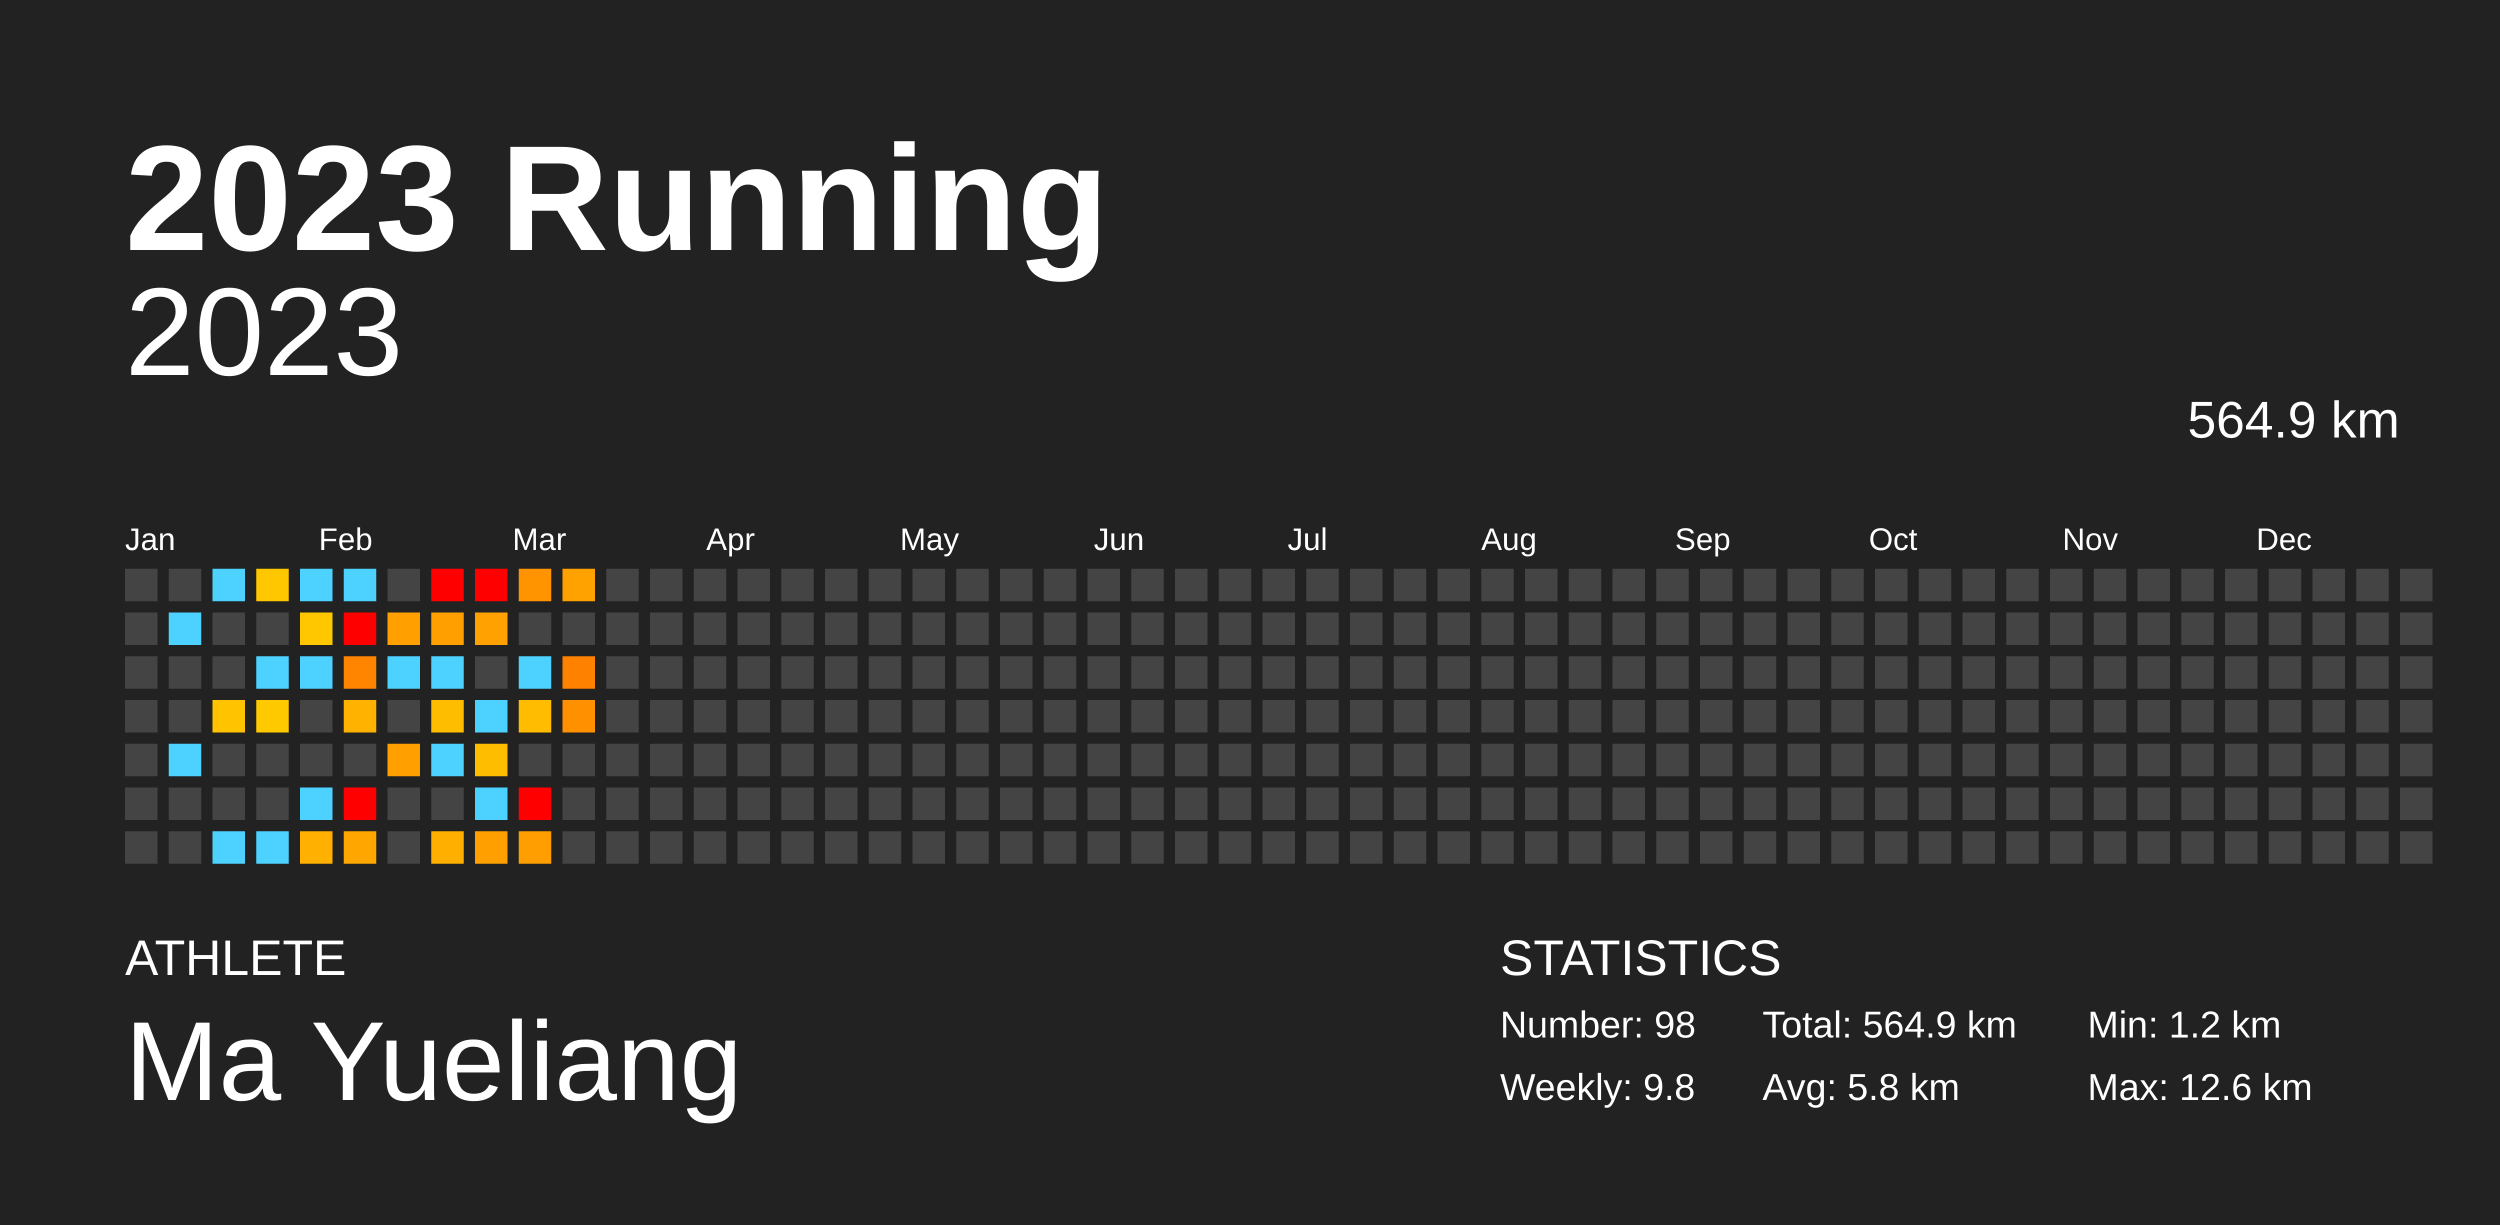
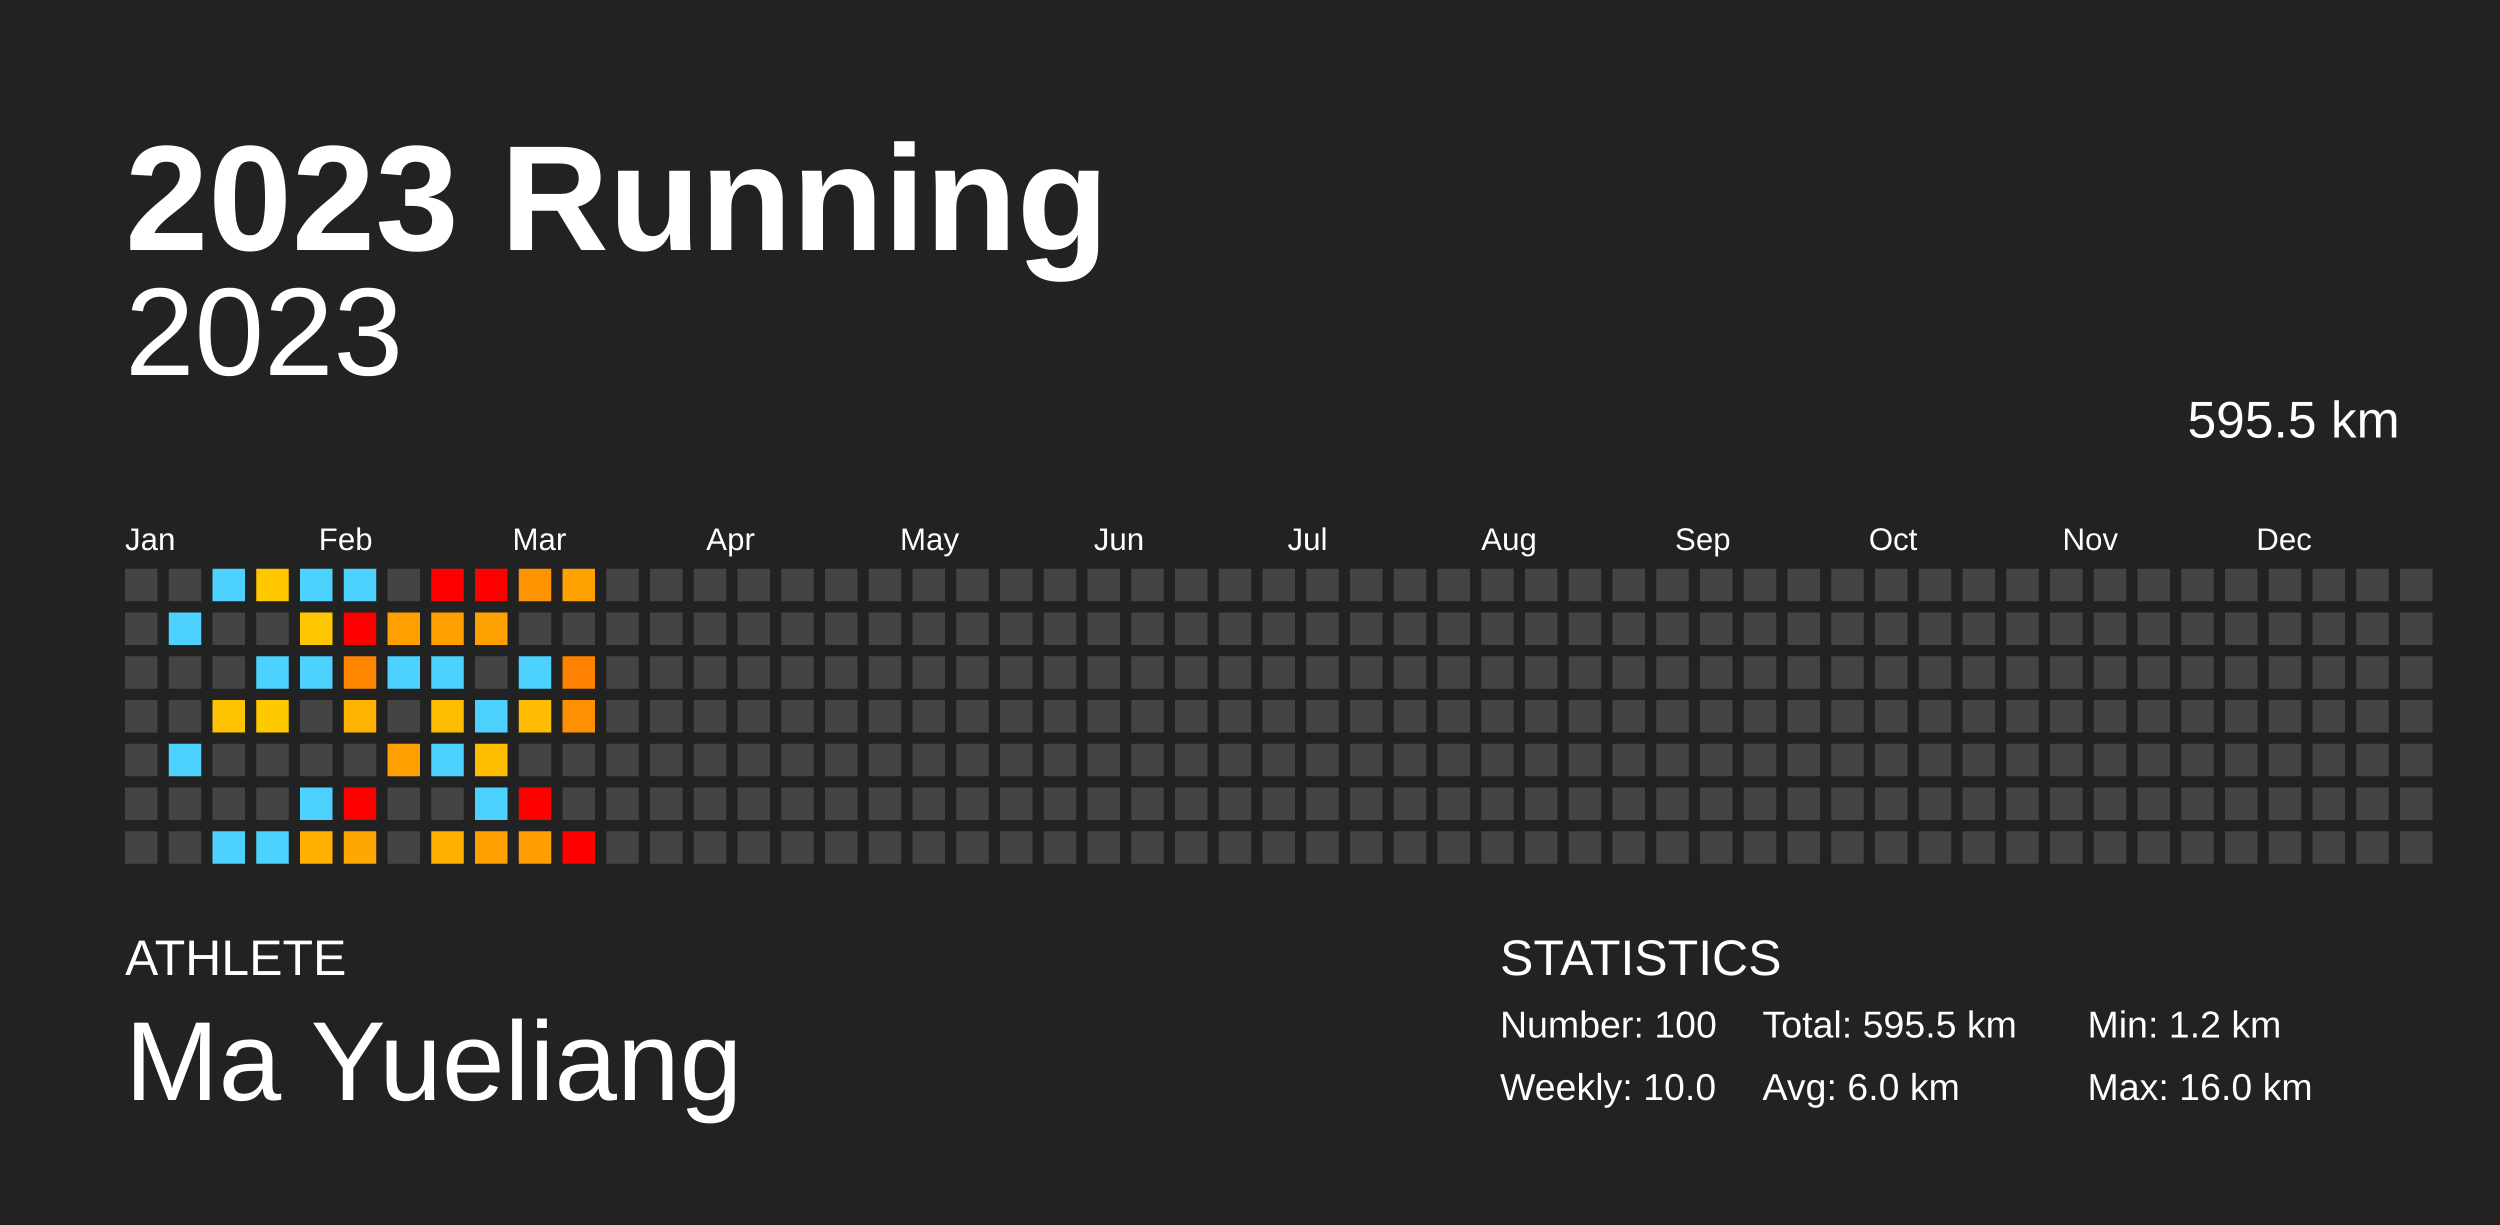
<svg xmlns="http://www.w3.org/2000/svg" baseProfile="full" height="98mm" version="1.1" viewBox="0,0,200,98" width="200mm">
  <defs />
  <rect fill="#222222" height="98" width="200" x="0" y="0" />
  <text fill="#FFFFFF" style="font-size:12px; font-family:Arial; font-weight:bold;" x="10" y="20">2023 Running</text>
  <text fill="#FFFFFF" style="font-size:4px; font-family:Arial" x="10" y="78">ATHLETE</text>
  <text fill="#FFFFFF" style="font-size:9px; font-family:Arial" x="10" y="88">Ma Yueliang</text>
  <text fill="#FFFFFF" style="font-size:4px; font-family:Arial" x="120" y="78">STATISTICS</text>
-   <text fill="#FFFFFF" style="font-size:3px; font-family:Arial" x="120" y="83">Number: 98</text>
-   <text fill="#FFFFFF" style="font-size:3px; font-family:Arial" x="120" y="88">Weekly: 9.8</text>
-   <text fill="#FFFFFF" style="font-size:3px; font-family:Arial" x="141" y="83">Total: 564.9 km</text>
-   <text fill="#FFFFFF" style="font-size:3px; font-family:Arial" x="141" y="88">Avg: 5.8 km</text>
+   <text fill="#FFFFFF" style="font-size:3px; font-family:Arial" x="120" y="83">Number: 100</text>
+   <text fill="#FFFFFF" style="font-size:3px; font-family:Arial" x="120" y="88">Weekly: 10.0</text>
+   <text fill="#FFFFFF" style="font-size:3px; font-family:Arial" x="141" y="83">Total: 595.5 km</text>
+   <text fill="#FFFFFF" style="font-size:3px; font-family:Arial" x="141" y="88">Avg: 6.0 km</text>
  <text fill="#FFFFFF" style="font-size:3px; font-family:Arial" x="167" y="83">Min: 1.2 km</text>
-   <text fill="#FFFFFF" style="font-size:3px; font-family:Arial" x="167" y="88">Max: 12.6 km</text>
+   <text fill="#FFFFFF" style="font-size:3px; font-family:Arial" x="167" y="88">Max: 16.0 km</text>
  <text alignment-baseline="hanging" fill="#FFFFFF" style="font-size:10.0px; font-family:Arial;" x="10" y="30">2023</text>
-   <text alignment-baseline="hanging" fill="#FFFFFF" style="font-size:4.125px; font-family:Arial;" x="175" y="35">564.9 km</text>
+   <text alignment-baseline="hanging" fill="#FFFFFF" style="font-size:4.125px; font-family:Arial;" x="175" y="35">595.5 km</text>
  <text fill="#FFFFFF" style="font-size:2.5px; font-family:Arial" x="10.0" y="44">Jan</text>
  <text fill="#FFFFFF" style="font-size:2.5px; font-family:Arial" x="25.5" y="44">Feb</text>
  <text fill="#FFFFFF" style="font-size:2.5px; font-family:Arial" x="41.0" y="44">Mar</text>
  <text fill="#FFFFFF" style="font-size:2.5px; font-family:Arial" x="56.5" y="44">Apr</text>
  <text fill="#FFFFFF" style="font-size:2.5px; font-family:Arial" x="72.0" y="44">May</text>
  <text fill="#FFFFFF" style="font-size:2.5px; font-family:Arial" x="87.5" y="44">Jun</text>
  <text fill="#FFFFFF" style="font-size:2.5px; font-family:Arial" x="103.0" y="44">Jul</text>
  <text fill="#FFFFFF" style="font-size:2.5px; font-family:Arial" x="118.5" y="44">Aug</text>
  <text fill="#FFFFFF" style="font-size:2.5px; font-family:Arial" x="134.0" y="44">Sep</text>
  <text fill="#FFFFFF" style="font-size:2.5px; font-family:Arial" x="149.5" y="44">Oct</text>
  <text fill="#FFFFFF" style="font-size:2.5px; font-family:Arial" x="165.0" y="44">Nov</text>
  <text fill="#FFFFFF" style="font-size:2.5px; font-family:Arial" x="180.5" y="44">Dec</text>
  <rect fill="#444444" height="2.6" width="2.6" x="10.0" y="45.5" />
  <rect fill="#444444" height="2.6" width="2.6" x="10.0" y="49.0" />
  <rect fill="#444444" height="2.6" width="2.6" x="10.0" y="52.5" />
  <rect fill="#444444" height="2.6" width="2.6" x="10.0" y="56.0" />
  <rect fill="#444444" height="2.6" width="2.6" x="10.0" y="59.5" />
  <rect fill="#444444" height="2.6" width="2.6" x="10.0" y="63.0" />
  <rect fill="#444444" height="2.6" width="2.6" x="10.0" y="66.5" />
  <rect fill="#444444" height="2.6" width="2.6" x="13.5" y="45.5" />
  <rect fill="#4dd2ff" height="2.6" width="2.6" x="13.5" y="49.0" />
  <rect fill="#444444" height="2.6" width="2.6" x="13.5" y="52.5" />
  <rect fill="#444444" height="2.6" width="2.6" x="13.5" y="56.0" />
  <rect fill="#4dd2ff" height="2.6" width="2.6" x="13.5" y="59.5" />
  <rect fill="#444444" height="2.6" width="2.6" x="13.5" y="63.0" />
  <rect fill="#444444" height="2.6" width="2.6" x="13.5" y="66.5" />
  <rect fill="#4dd2ff" height="2.6" width="2.6" x="17.0" y="45.5" />
  <rect fill="#444444" height="2.6" width="2.6" x="17.0" y="49.0" />
  <rect fill="#444444" height="2.6" width="2.6" x="17.0" y="52.5" />
  <rect fill="#ffc300" height="2.6" width="2.6" x="17.0" y="56.0" />
  <rect fill="#444444" height="2.6" width="2.6" x="17.0" y="59.5" />
  <rect fill="#444444" height="2.6" width="2.6" x="17.0" y="63.0" />
  <rect fill="#4dd2ff" height="2.6" width="2.6" x="17.0" y="66.5" />
  <rect fill="#ffc700" height="2.6" width="2.6" x="20.5" y="45.5" />
  <rect fill="#444444" height="2.6" width="2.6" x="20.5" y="49.0" />
  <rect fill="#4dd2ff" height="2.6" width="2.6" x="20.5" y="52.5" />
  <rect fill="#ffc900" height="2.6" width="2.6" x="20.5" y="56.0" />
  <rect fill="#444444" height="2.6" width="2.6" x="20.5" y="59.5" />
  <rect fill="#444444" height="2.6" width="2.6" x="20.5" y="63.0" />
  <rect fill="#4dd2ff" height="2.6" width="2.6" x="20.5" y="66.5" />
  <rect fill="#4dd2ff" height="2.6" width="2.6" x="24.0" y="45.5" />
  <rect fill="#ffc700" height="2.6" width="2.6" x="24.0" y="49.0" />
  <rect fill="#4dd2ff" height="2.6" width="2.6" x="24.0" y="52.5" />
  <rect fill="#444444" height="2.6" width="2.6" x="24.0" y="56.0" />
  <rect fill="#444444" height="2.6" width="2.6" x="24.0" y="59.5" />
  <rect fill="#4dd2ff" height="2.6" width="2.6" x="24.0" y="63.0" />
  <rect fill="#ffb000" height="2.6" width="2.6" x="24.0" y="66.5" />
  <rect fill="#4dd2ff" height="2.6" width="2.6" x="27.5" y="45.5" />
  <rect fill="red" height="2.6" width="2.6" x="27.5" y="49.0" />
  <rect fill="#ff8400" height="2.6" width="2.6" x="27.5" y="52.5" />
  <rect fill="#ffb300" height="2.6" width="2.6" x="27.5" y="56.0" />
  <rect fill="#444444" height="2.6" width="2.6" x="27.5" y="59.5" />
  <rect fill="red" height="2.6" width="2.6" x="27.5" y="63.0" />
  <rect fill="#ffa700" height="2.6" width="2.6" x="27.5" y="66.5" />
  <rect fill="#444444" height="2.6" width="2.6" x="31.0" y="45.5" />
  <rect fill="#ff9f00" height="2.6" width="2.6" x="31.0" y="49.0" />
  <rect fill="#4dd2ff" height="2.6" width="2.6" x="31.0" y="52.5" />
  <rect fill="#444444" height="2.6" width="2.6" x="31.0" y="56.0" />
  <rect fill="#ffa000" height="2.6" width="2.6" x="31.0" y="59.5" />
  <rect fill="#444444" height="2.6" width="2.6" x="31.0" y="63.0" />
  <rect fill="#444444" height="2.6" width="2.6" x="31.0" y="66.5" />
  <rect fill="red" height="2.6" width="2.6" x="34.5" y="45.5" />
  <rect fill="#ff9f00" height="2.6" width="2.6" x="34.5" y="49.0" />
  <rect fill="#4dd2ff" height="2.6" width="2.6" x="34.5" y="52.5" />
  <rect fill="#ffbd00" height="2.6" width="2.6" x="34.5" y="56.0" />
  <rect fill="#4dd2ff" height="2.6" width="2.6" x="34.5" y="59.5" />
  <rect fill="#444444" height="2.6" width="2.6" x="34.5" y="63.0" />
  <rect fill="#ffaf00" height="2.6" width="2.6" x="34.5" y="66.5" />
  <rect fill="red" height="2.6" width="2.6" x="38.0" y="45.5" />
  <rect fill="#ffa100" height="2.6" width="2.6" x="38.0" y="49.0" />
  <rect fill="#444444" height="2.6" width="2.6" x="38.0" y="52.5" />
  <rect fill="#4dd2ff" height="2.6" width="2.6" x="38.0" y="56.0" />
  <rect fill="#ffbd00" height="2.6" width="2.6" x="38.0" y="59.5" />
  <rect fill="#4dd2ff" height="2.6" width="2.6" x="38.0" y="63.0" />
  <rect fill="#ff9f00" height="2.6" width="2.6" x="38.0" y="66.5" />
  <rect fill="#ff9300" height="2.6" width="2.6" x="41.5" y="45.5" />
  <rect fill="#444444" height="2.6" width="2.6" x="41.5" y="49.0" />
  <rect fill="#4dd2ff" height="2.6" width="2.6" x="41.5" y="52.5" />
  <rect fill="#ffbc00" height="2.6" width="2.6" x="41.5" y="56.0" />
  <rect fill="#444444" height="2.6" width="2.6" x="41.5" y="59.5" />
  <rect fill="red" height="2.6" width="2.6" x="41.5" y="63.0" />
  <rect fill="#ff9e00" height="2.6" width="2.6" x="41.5" y="66.5" />
  <rect fill="#ffa200" height="2.6" width="2.6" x="45.0" y="45.5" />
  <rect fill="#444444" height="2.6" width="2.6" x="45.0" y="49.0" />
  <rect fill="#ff8100" height="2.6" width="2.6" x="45.0" y="52.5" />
  <rect fill="#ff9000" height="2.6" width="2.6" x="45.0" y="56.0" />
  <rect fill="#444444" height="2.6" width="2.6" x="45.0" y="59.5" />
  <rect fill="#444444" height="2.6" width="2.6" x="45.0" y="63.0" />
-   <rect fill="#444444" height="2.6" width="2.6" x="45.0" y="66.5" />
+   <rect fill="red" height="2.6" width="2.6" x="45.0" y="66.5" />
  <rect fill="#444444" height="2.6" width="2.6" x="48.5" y="45.5" />
  <rect fill="#444444" height="2.6" width="2.6" x="48.5" y="49.0" />
  <rect fill="#444444" height="2.6" width="2.6" x="48.5" y="52.5" />
  <rect fill="#444444" height="2.6" width="2.6" x="48.5" y="56.0" />
  <rect fill="#444444" height="2.6" width="2.6" x="48.5" y="59.5" />
  <rect fill="#444444" height="2.6" width="2.6" x="48.5" y="63.0" />
  <rect fill="#444444" height="2.6" width="2.6" x="48.5" y="66.5" />
  <rect fill="#444444" height="2.6" width="2.6" x="52.0" y="45.5" />
  <rect fill="#444444" height="2.6" width="2.6" x="52.0" y="49.0" />
  <rect fill="#444444" height="2.6" width="2.6" x="52.0" y="52.5" />
  <rect fill="#444444" height="2.6" width="2.6" x="52.0" y="56.0" />
  <rect fill="#444444" height="2.6" width="2.6" x="52.0" y="59.5" />
  <rect fill="#444444" height="2.6" width="2.6" x="52.0" y="63.0" />
  <rect fill="#444444" height="2.6" width="2.6" x="52.0" y="66.5" />
  <rect fill="#444444" height="2.6" width="2.6" x="55.5" y="45.5" />
  <rect fill="#444444" height="2.6" width="2.6" x="55.5" y="49.0" />
  <rect fill="#444444" height="2.6" width="2.6" x="55.5" y="52.5" />
  <rect fill="#444444" height="2.6" width="2.6" x="55.5" y="56.0" />
  <rect fill="#444444" height="2.6" width="2.6" x="55.5" y="59.5" />
  <rect fill="#444444" height="2.6" width="2.6" x="55.5" y="63.0" />
  <rect fill="#444444" height="2.6" width="2.6" x="55.5" y="66.5" />
  <rect fill="#444444" height="2.6" width="2.6" x="59.0" y="45.5" />
  <rect fill="#444444" height="2.6" width="2.6" x="59.0" y="49.0" />
  <rect fill="#444444" height="2.6" width="2.6" x="59.0" y="52.5" />
  <rect fill="#444444" height="2.6" width="2.6" x="59.0" y="56.0" />
  <rect fill="#444444" height="2.6" width="2.6" x="59.0" y="59.5" />
  <rect fill="#444444" height="2.6" width="2.6" x="59.0" y="63.0" />
  <rect fill="#444444" height="2.6" width="2.6" x="59.0" y="66.5" />
  <rect fill="#444444" height="2.6" width="2.6" x="62.5" y="45.5" />
  <rect fill="#444444" height="2.6" width="2.6" x="62.5" y="49.0" />
  <rect fill="#444444" height="2.6" width="2.6" x="62.5" y="52.5" />
  <rect fill="#444444" height="2.6" width="2.6" x="62.5" y="56.0" />
  <rect fill="#444444" height="2.6" width="2.6" x="62.5" y="59.5" />
  <rect fill="#444444" height="2.6" width="2.6" x="62.5" y="63.0" />
  <rect fill="#444444" height="2.6" width="2.6" x="62.5" y="66.5" />
  <rect fill="#444444" height="2.6" width="2.6" x="66.0" y="45.5" />
  <rect fill="#444444" height="2.6" width="2.6" x="66.0" y="49.0" />
  <rect fill="#444444" height="2.6" width="2.6" x="66.0" y="52.5" />
  <rect fill="#444444" height="2.6" width="2.6" x="66.0" y="56.0" />
  <rect fill="#444444" height="2.6" width="2.6" x="66.0" y="59.5" />
  <rect fill="#444444" height="2.6" width="2.6" x="66.0" y="63.0" />
  <rect fill="#444444" height="2.6" width="2.6" x="66.0" y="66.5" />
  <rect fill="#444444" height="2.6" width="2.6" x="69.5" y="45.5" />
  <rect fill="#444444" height="2.6" width="2.6" x="69.5" y="49.0" />
  <rect fill="#444444" height="2.6" width="2.6" x="69.5" y="52.5" />
  <rect fill="#444444" height="2.6" width="2.6" x="69.5" y="56.0" />
  <rect fill="#444444" height="2.6" width="2.6" x="69.5" y="59.5" />
  <rect fill="#444444" height="2.6" width="2.6" x="69.5" y="63.0" />
  <rect fill="#444444" height="2.6" width="2.6" x="69.5" y="66.5" />
  <rect fill="#444444" height="2.6" width="2.6" x="73.0" y="45.5" />
  <rect fill="#444444" height="2.6" width="2.6" x="73.0" y="49.0" />
  <rect fill="#444444" height="2.6" width="2.6" x="73.0" y="52.5" />
  <rect fill="#444444" height="2.6" width="2.6" x="73.0" y="56.0" />
  <rect fill="#444444" height="2.6" width="2.6" x="73.0" y="59.5" />
  <rect fill="#444444" height="2.6" width="2.6" x="73.0" y="63.0" />
  <rect fill="#444444" height="2.6" width="2.6" x="73.0" y="66.5" />
  <rect fill="#444444" height="2.6" width="2.6" x="76.5" y="45.5" />
  <rect fill="#444444" height="2.6" width="2.6" x="76.5" y="49.0" />
  <rect fill="#444444" height="2.6" width="2.6" x="76.5" y="52.5" />
  <rect fill="#444444" height="2.6" width="2.6" x="76.5" y="56.0" />
  <rect fill="#444444" height="2.6" width="2.6" x="76.5" y="59.5" />
  <rect fill="#444444" height="2.6" width="2.6" x="76.5" y="63.0" />
  <rect fill="#444444" height="2.6" width="2.6" x="76.5" y="66.5" />
  <rect fill="#444444" height="2.6" width="2.6" x="80.0" y="45.5" />
  <rect fill="#444444" height="2.6" width="2.6" x="80.0" y="49.0" />
  <rect fill="#444444" height="2.6" width="2.6" x="80.0" y="52.5" />
  <rect fill="#444444" height="2.6" width="2.6" x="80.0" y="56.0" />
  <rect fill="#444444" height="2.6" width="2.6" x="80.0" y="59.5" />
  <rect fill="#444444" height="2.6" width="2.6" x="80.0" y="63.0" />
  <rect fill="#444444" height="2.6" width="2.6" x="80.0" y="66.5" />
  <rect fill="#444444" height="2.6" width="2.6" x="83.5" y="45.5" />
  <rect fill="#444444" height="2.6" width="2.6" x="83.5" y="49.0" />
  <rect fill="#444444" height="2.6" width="2.6" x="83.5" y="52.5" />
  <rect fill="#444444" height="2.6" width="2.6" x="83.5" y="56.0" />
  <rect fill="#444444" height="2.6" width="2.6" x="83.5" y="59.5" />
  <rect fill="#444444" height="2.6" width="2.6" x="83.5" y="63.0" />
  <rect fill="#444444" height="2.6" width="2.6" x="83.5" y="66.5" />
  <rect fill="#444444" height="2.6" width="2.6" x="87.0" y="45.5" />
  <rect fill="#444444" height="2.6" width="2.6" x="87.0" y="49.0" />
  <rect fill="#444444" height="2.6" width="2.6" x="87.0" y="52.5" />
  <rect fill="#444444" height="2.6" width="2.6" x="87.0" y="56.0" />
  <rect fill="#444444" height="2.6" width="2.6" x="87.0" y="59.5" />
  <rect fill="#444444" height="2.6" width="2.6" x="87.0" y="63.0" />
  <rect fill="#444444" height="2.6" width="2.6" x="87.0" y="66.5" />
  <rect fill="#444444" height="2.6" width="2.6" x="90.5" y="45.5" />
  <rect fill="#444444" height="2.6" width="2.6" x="90.5" y="49.0" />
  <rect fill="#444444" height="2.6" width="2.6" x="90.5" y="52.5" />
  <rect fill="#444444" height="2.6" width="2.6" x="90.5" y="56.0" />
  <rect fill="#444444" height="2.6" width="2.6" x="90.5" y="59.5" />
  <rect fill="#444444" height="2.6" width="2.6" x="90.5" y="63.0" />
  <rect fill="#444444" height="2.6" width="2.6" x="90.5" y="66.5" />
  <rect fill="#444444" height="2.6" width="2.6" x="94.0" y="45.5" />
  <rect fill="#444444" height="2.6" width="2.6" x="94.0" y="49.0" />
  <rect fill="#444444" height="2.6" width="2.6" x="94.0" y="52.5" />
  <rect fill="#444444" height="2.6" width="2.6" x="94.0" y="56.0" />
  <rect fill="#444444" height="2.6" width="2.6" x="94.0" y="59.5" />
  <rect fill="#444444" height="2.6" width="2.6" x="94.0" y="63.0" />
  <rect fill="#444444" height="2.6" width="2.6" x="94.0" y="66.5" />
  <rect fill="#444444" height="2.6" width="2.6" x="97.5" y="45.5" />
  <rect fill="#444444" height="2.6" width="2.6" x="97.5" y="49.0" />
  <rect fill="#444444" height="2.6" width="2.6" x="97.5" y="52.5" />
  <rect fill="#444444" height="2.6" width="2.6" x="97.5" y="56.0" />
  <rect fill="#444444" height="2.6" width="2.6" x="97.5" y="59.5" />
  <rect fill="#444444" height="2.6" width="2.6" x="97.5" y="63.0" />
  <rect fill="#444444" height="2.6" width="2.6" x="97.5" y="66.5" />
  <rect fill="#444444" height="2.6" width="2.6" x="101.0" y="45.5" />
  <rect fill="#444444" height="2.6" width="2.6" x="101.0" y="49.0" />
  <rect fill="#444444" height="2.6" width="2.6" x="101.0" y="52.5" />
  <rect fill="#444444" height="2.6" width="2.6" x="101.0" y="56.0" />
  <rect fill="#444444" height="2.6" width="2.6" x="101.0" y="59.5" />
  <rect fill="#444444" height="2.6" width="2.6" x="101.0" y="63.0" />
  <rect fill="#444444" height="2.6" width="2.6" x="101.0" y="66.5" />
  <rect fill="#444444" height="2.6" width="2.6" x="104.5" y="45.5" />
  <rect fill="#444444" height="2.6" width="2.6" x="104.5" y="49.0" />
  <rect fill="#444444" height="2.6" width="2.6" x="104.5" y="52.5" />
  <rect fill="#444444" height="2.6" width="2.6" x="104.5" y="56.0" />
  <rect fill="#444444" height="2.6" width="2.6" x="104.5" y="59.5" />
  <rect fill="#444444" height="2.6" width="2.6" x="104.5" y="63.0" />
  <rect fill="#444444" height="2.6" width="2.6" x="104.5" y="66.5" />
  <rect fill="#444444" height="2.6" width="2.6" x="108.0" y="45.5" />
  <rect fill="#444444" height="2.6" width="2.6" x="108.0" y="49.0" />
  <rect fill="#444444" height="2.6" width="2.6" x="108.0" y="52.5" />
  <rect fill="#444444" height="2.6" width="2.6" x="108.0" y="56.0" />
  <rect fill="#444444" height="2.6" width="2.6" x="108.0" y="59.5" />
  <rect fill="#444444" height="2.6" width="2.6" x="108.0" y="63.0" />
  <rect fill="#444444" height="2.6" width="2.6" x="108.0" y="66.5" />
  <rect fill="#444444" height="2.6" width="2.6" x="111.5" y="45.5" />
  <rect fill="#444444" height="2.6" width="2.6" x="111.5" y="49.0" />
  <rect fill="#444444" height="2.6" width="2.6" x="111.5" y="52.5" />
  <rect fill="#444444" height="2.6" width="2.6" x="111.5" y="56.0" />
  <rect fill="#444444" height="2.6" width="2.6" x="111.5" y="59.5" />
  <rect fill="#444444" height="2.6" width="2.6" x="111.5" y="63.0" />
  <rect fill="#444444" height="2.6" width="2.6" x="111.5" y="66.5" />
  <rect fill="#444444" height="2.6" width="2.6" x="115.0" y="45.5" />
  <rect fill="#444444" height="2.6" width="2.6" x="115.0" y="49.0" />
  <rect fill="#444444" height="2.6" width="2.6" x="115.0" y="52.5" />
  <rect fill="#444444" height="2.6" width="2.6" x="115.0" y="56.0" />
  <rect fill="#444444" height="2.6" width="2.6" x="115.0" y="59.5" />
  <rect fill="#444444" height="2.6" width="2.6" x="115.0" y="63.0" />
  <rect fill="#444444" height="2.6" width="2.6" x="115.0" y="66.5" />
  <rect fill="#444444" height="2.6" width="2.6" x="118.5" y="45.5" />
  <rect fill="#444444" height="2.6" width="2.6" x="118.5" y="49.0" />
  <rect fill="#444444" height="2.6" width="2.6" x="118.5" y="52.5" />
  <rect fill="#444444" height="2.6" width="2.6" x="118.5" y="56.0" />
  <rect fill="#444444" height="2.6" width="2.6" x="118.5" y="59.5" />
  <rect fill="#444444" height="2.6" width="2.6" x="118.5" y="63.0" />
  <rect fill="#444444" height="2.6" width="2.6" x="118.5" y="66.5" />
  <rect fill="#444444" height="2.6" width="2.6" x="122.0" y="45.5" />
  <rect fill="#444444" height="2.6" width="2.6" x="122.0" y="49.0" />
  <rect fill="#444444" height="2.6" width="2.6" x="122.0" y="52.5" />
  <rect fill="#444444" height="2.6" width="2.6" x="122.0" y="56.0" />
  <rect fill="#444444" height="2.6" width="2.6" x="122.0" y="59.5" />
  <rect fill="#444444" height="2.6" width="2.6" x="122.0" y="63.0" />
  <rect fill="#444444" height="2.6" width="2.6" x="122.0" y="66.5" />
  <rect fill="#444444" height="2.6" width="2.6" x="125.5" y="45.5" />
  <rect fill="#444444" height="2.6" width="2.6" x="125.5" y="49.0" />
  <rect fill="#444444" height="2.6" width="2.6" x="125.5" y="52.5" />
  <rect fill="#444444" height="2.6" width="2.6" x="125.5" y="56.0" />
  <rect fill="#444444" height="2.6" width="2.6" x="125.5" y="59.5" />
  <rect fill="#444444" height="2.6" width="2.6" x="125.5" y="63.0" />
  <rect fill="#444444" height="2.6" width="2.6" x="125.5" y="66.5" />
  <rect fill="#444444" height="2.6" width="2.6" x="129.0" y="45.5" />
  <rect fill="#444444" height="2.6" width="2.6" x="129.0" y="49.0" />
  <rect fill="#444444" height="2.6" width="2.6" x="129.0" y="52.5" />
  <rect fill="#444444" height="2.6" width="2.6" x="129.0" y="56.0" />
  <rect fill="#444444" height="2.6" width="2.6" x="129.0" y="59.5" />
  <rect fill="#444444" height="2.6" width="2.6" x="129.0" y="63.0" />
  <rect fill="#444444" height="2.6" width="2.6" x="129.0" y="66.5" />
  <rect fill="#444444" height="2.6" width="2.6" x="132.5" y="45.5" />
  <rect fill="#444444" height="2.6" width="2.6" x="132.5" y="49.0" />
  <rect fill="#444444" height="2.6" width="2.6" x="132.5" y="52.5" />
  <rect fill="#444444" height="2.6" width="2.6" x="132.5" y="56.0" />
  <rect fill="#444444" height="2.6" width="2.6" x="132.5" y="59.5" />
  <rect fill="#444444" height="2.6" width="2.6" x="132.5" y="63.0" />
  <rect fill="#444444" height="2.6" width="2.6" x="132.5" y="66.5" />
  <rect fill="#444444" height="2.6" width="2.6" x="136.0" y="45.5" />
  <rect fill="#444444" height="2.6" width="2.6" x="136.0" y="49.0" />
  <rect fill="#444444" height="2.6" width="2.6" x="136.0" y="52.5" />
  <rect fill="#444444" height="2.6" width="2.6" x="136.0" y="56.0" />
  <rect fill="#444444" height="2.6" width="2.6" x="136.0" y="59.5" />
  <rect fill="#444444" height="2.6" width="2.6" x="136.0" y="63.0" />
  <rect fill="#444444" height="2.6" width="2.6" x="136.0" y="66.5" />
  <rect fill="#444444" height="2.6" width="2.6" x="139.5" y="45.5" />
  <rect fill="#444444" height="2.6" width="2.6" x="139.5" y="49.0" />
  <rect fill="#444444" height="2.6" width="2.6" x="139.5" y="52.5" />
  <rect fill="#444444" height="2.6" width="2.6" x="139.5" y="56.0" />
  <rect fill="#444444" height="2.6" width="2.6" x="139.5" y="59.5" />
  <rect fill="#444444" height="2.6" width="2.6" x="139.5" y="63.0" />
  <rect fill="#444444" height="2.6" width="2.6" x="139.5" y="66.5" />
  <rect fill="#444444" height="2.6" width="2.6" x="143.0" y="45.5" />
  <rect fill="#444444" height="2.6" width="2.6" x="143.0" y="49.0" />
  <rect fill="#444444" height="2.6" width="2.6" x="143.0" y="52.5" />
  <rect fill="#444444" height="2.6" width="2.6" x="143.0" y="56.0" />
  <rect fill="#444444" height="2.6" width="2.6" x="143.0" y="59.5" />
  <rect fill="#444444" height="2.6" width="2.6" x="143.0" y="63.0" />
  <rect fill="#444444" height="2.6" width="2.6" x="143.0" y="66.5" />
  <rect fill="#444444" height="2.6" width="2.6" x="146.5" y="45.5" />
  <rect fill="#444444" height="2.6" width="2.6" x="146.5" y="49.0" />
  <rect fill="#444444" height="2.6" width="2.6" x="146.5" y="52.5" />
  <rect fill="#444444" height="2.6" width="2.6" x="146.5" y="56.0" />
  <rect fill="#444444" height="2.6" width="2.6" x="146.5" y="59.5" />
  <rect fill="#444444" height="2.6" width="2.6" x="146.5" y="63.0" />
  <rect fill="#444444" height="2.6" width="2.6" x="146.5" y="66.5" />
  <rect fill="#444444" height="2.6" width="2.6" x="150.0" y="45.5" />
  <rect fill="#444444" height="2.6" width="2.6" x="150.0" y="49.0" />
  <rect fill="#444444" height="2.6" width="2.6" x="150.0" y="52.5" />
  <rect fill="#444444" height="2.6" width="2.6" x="150.0" y="56.0" />
  <rect fill="#444444" height="2.6" width="2.6" x="150.0" y="59.5" />
  <rect fill="#444444" height="2.6" width="2.6" x="150.0" y="63.0" />
  <rect fill="#444444" height="2.6" width="2.6" x="150.0" y="66.5" />
  <rect fill="#444444" height="2.6" width="2.6" x="153.5" y="45.5" />
  <rect fill="#444444" height="2.6" width="2.6" x="153.5" y="49.0" />
  <rect fill="#444444" height="2.6" width="2.6" x="153.5" y="52.5" />
  <rect fill="#444444" height="2.6" width="2.6" x="153.5" y="56.0" />
  <rect fill="#444444" height="2.6" width="2.6" x="153.5" y="59.5" />
  <rect fill="#444444" height="2.6" width="2.6" x="153.5" y="63.0" />
  <rect fill="#444444" height="2.6" width="2.6" x="153.5" y="66.5" />
  <rect fill="#444444" height="2.6" width="2.6" x="157.0" y="45.5" />
  <rect fill="#444444" height="2.6" width="2.6" x="157.0" y="49.0" />
  <rect fill="#444444" height="2.6" width="2.6" x="157.0" y="52.5" />
  <rect fill="#444444" height="2.6" width="2.6" x="157.0" y="56.0" />
  <rect fill="#444444" height="2.6" width="2.6" x="157.0" y="59.5" />
  <rect fill="#444444" height="2.6" width="2.6" x="157.0" y="63.0" />
  <rect fill="#444444" height="2.6" width="2.6" x="157.0" y="66.5" />
  <rect fill="#444444" height="2.6" width="2.6" x="160.5" y="45.5" />
  <rect fill="#444444" height="2.6" width="2.6" x="160.5" y="49.0" />
  <rect fill="#444444" height="2.6" width="2.6" x="160.5" y="52.5" />
  <rect fill="#444444" height="2.6" width="2.6" x="160.5" y="56.0" />
  <rect fill="#444444" height="2.6" width="2.6" x="160.5" y="59.5" />
  <rect fill="#444444" height="2.6" width="2.6" x="160.5" y="63.0" />
  <rect fill="#444444" height="2.6" width="2.6" x="160.5" y="66.5" />
  <rect fill="#444444" height="2.6" width="2.6" x="164.0" y="45.5" />
  <rect fill="#444444" height="2.6" width="2.6" x="164.0" y="49.0" />
  <rect fill="#444444" height="2.6" width="2.6" x="164.0" y="52.5" />
  <rect fill="#444444" height="2.6" width="2.6" x="164.0" y="56.0" />
  <rect fill="#444444" height="2.6" width="2.6" x="164.0" y="59.5" />
  <rect fill="#444444" height="2.6" width="2.6" x="164.0" y="63.0" />
  <rect fill="#444444" height="2.6" width="2.6" x="164.0" y="66.5" />
  <rect fill="#444444" height="2.6" width="2.6" x="167.5" y="45.5" />
  <rect fill="#444444" height="2.6" width="2.6" x="167.5" y="49.0" />
  <rect fill="#444444" height="2.6" width="2.6" x="167.5" y="52.5" />
  <rect fill="#444444" height="2.6" width="2.6" x="167.5" y="56.0" />
  <rect fill="#444444" height="2.6" width="2.6" x="167.5" y="59.5" />
  <rect fill="#444444" height="2.6" width="2.6" x="167.5" y="63.0" />
  <rect fill="#444444" height="2.6" width="2.6" x="167.5" y="66.5" />
  <rect fill="#444444" height="2.6" width="2.6" x="171.0" y="45.5" />
  <rect fill="#444444" height="2.6" width="2.6" x="171.0" y="49.0" />
  <rect fill="#444444" height="2.6" width="2.6" x="171.0" y="52.5" />
  <rect fill="#444444" height="2.6" width="2.6" x="171.0" y="56.0" />
  <rect fill="#444444" height="2.6" width="2.6" x="171.0" y="59.5" />
  <rect fill="#444444" height="2.6" width="2.6" x="171.0" y="63.0" />
  <rect fill="#444444" height="2.6" width="2.6" x="171.0" y="66.5" />
  <rect fill="#444444" height="2.6" width="2.6" x="174.5" y="45.5" />
  <rect fill="#444444" height="2.6" width="2.6" x="174.5" y="49.0" />
  <rect fill="#444444" height="2.6" width="2.6" x="174.5" y="52.5" />
  <rect fill="#444444" height="2.6" width="2.6" x="174.5" y="56.0" />
  <rect fill="#444444" height="2.6" width="2.6" x="174.5" y="59.5" />
  <rect fill="#444444" height="2.6" width="2.6" x="174.5" y="63.0" />
  <rect fill="#444444" height="2.6" width="2.6" x="174.5" y="66.5" />
  <rect fill="#444444" height="2.6" width="2.6" x="178.0" y="45.5" />
  <rect fill="#444444" height="2.6" width="2.6" x="178.0" y="49.0" />
  <rect fill="#444444" height="2.6" width="2.6" x="178.0" y="52.5" />
  <rect fill="#444444" height="2.6" width="2.6" x="178.0" y="56.0" />
  <rect fill="#444444" height="2.6" width="2.6" x="178.0" y="59.5" />
  <rect fill="#444444" height="2.6" width="2.6" x="178.0" y="63.0" />
  <rect fill="#444444" height="2.6" width="2.6" x="178.0" y="66.5" />
  <rect fill="#444444" height="2.6" width="2.6" x="181.5" y="45.5" />
  <rect fill="#444444" height="2.6" width="2.6" x="181.5" y="49.0" />
  <rect fill="#444444" height="2.6" width="2.6" x="181.5" y="52.5" />
  <rect fill="#444444" height="2.6" width="2.6" x="181.5" y="56.0" />
  <rect fill="#444444" height="2.6" width="2.6" x="181.5" y="59.5" />
  <rect fill="#444444" height="2.6" width="2.6" x="181.5" y="63.0" />
  <rect fill="#444444" height="2.6" width="2.6" x="181.5" y="66.5" />
  <rect fill="#444444" height="2.6" width="2.6" x="185.0" y="45.5" />
  <rect fill="#444444" height="2.6" width="2.6" x="185.0" y="49.0" />
  <rect fill="#444444" height="2.6" width="2.6" x="185.0" y="52.5" />
  <rect fill="#444444" height="2.6" width="2.6" x="185.0" y="56.0" />
  <rect fill="#444444" height="2.6" width="2.6" x="185.0" y="59.5" />
  <rect fill="#444444" height="2.6" width="2.6" x="185.0" y="63.0" />
  <rect fill="#444444" height="2.6" width="2.6" x="185.0" y="66.5" />
  <rect fill="#444444" height="2.6" width="2.6" x="188.5" y="45.5" />
  <rect fill="#444444" height="2.6" width="2.6" x="188.5" y="49.0" />
  <rect fill="#444444" height="2.6" width="2.6" x="188.5" y="52.5" />
  <rect fill="#444444" height="2.6" width="2.6" x="188.5" y="56.0" />
  <rect fill="#444444" height="2.6" width="2.6" x="188.5" y="59.5" />
  <rect fill="#444444" height="2.6" width="2.6" x="188.5" y="63.0" />
  <rect fill="#444444" height="2.6" width="2.6" x="188.5" y="66.5" />
  <rect fill="#444444" height="2.6" width="2.6" x="192.0" y="45.5" />
  <rect fill="#444444" height="2.6" width="2.6" x="192.0" y="49.0" />
  <rect fill="#444444" height="2.6" width="2.6" x="192.0" y="52.5" />
  <rect fill="#444444" height="2.6" width="2.6" x="192.0" y="56.0" />
  <rect fill="#444444" height="2.6" width="2.6" x="192.0" y="59.5" />
  <rect fill="#444444" height="2.6" width="2.6" x="192.0" y="63.0" />
  <rect fill="#444444" height="2.6" width="2.6" x="192.0" y="66.5" />
</svg>
